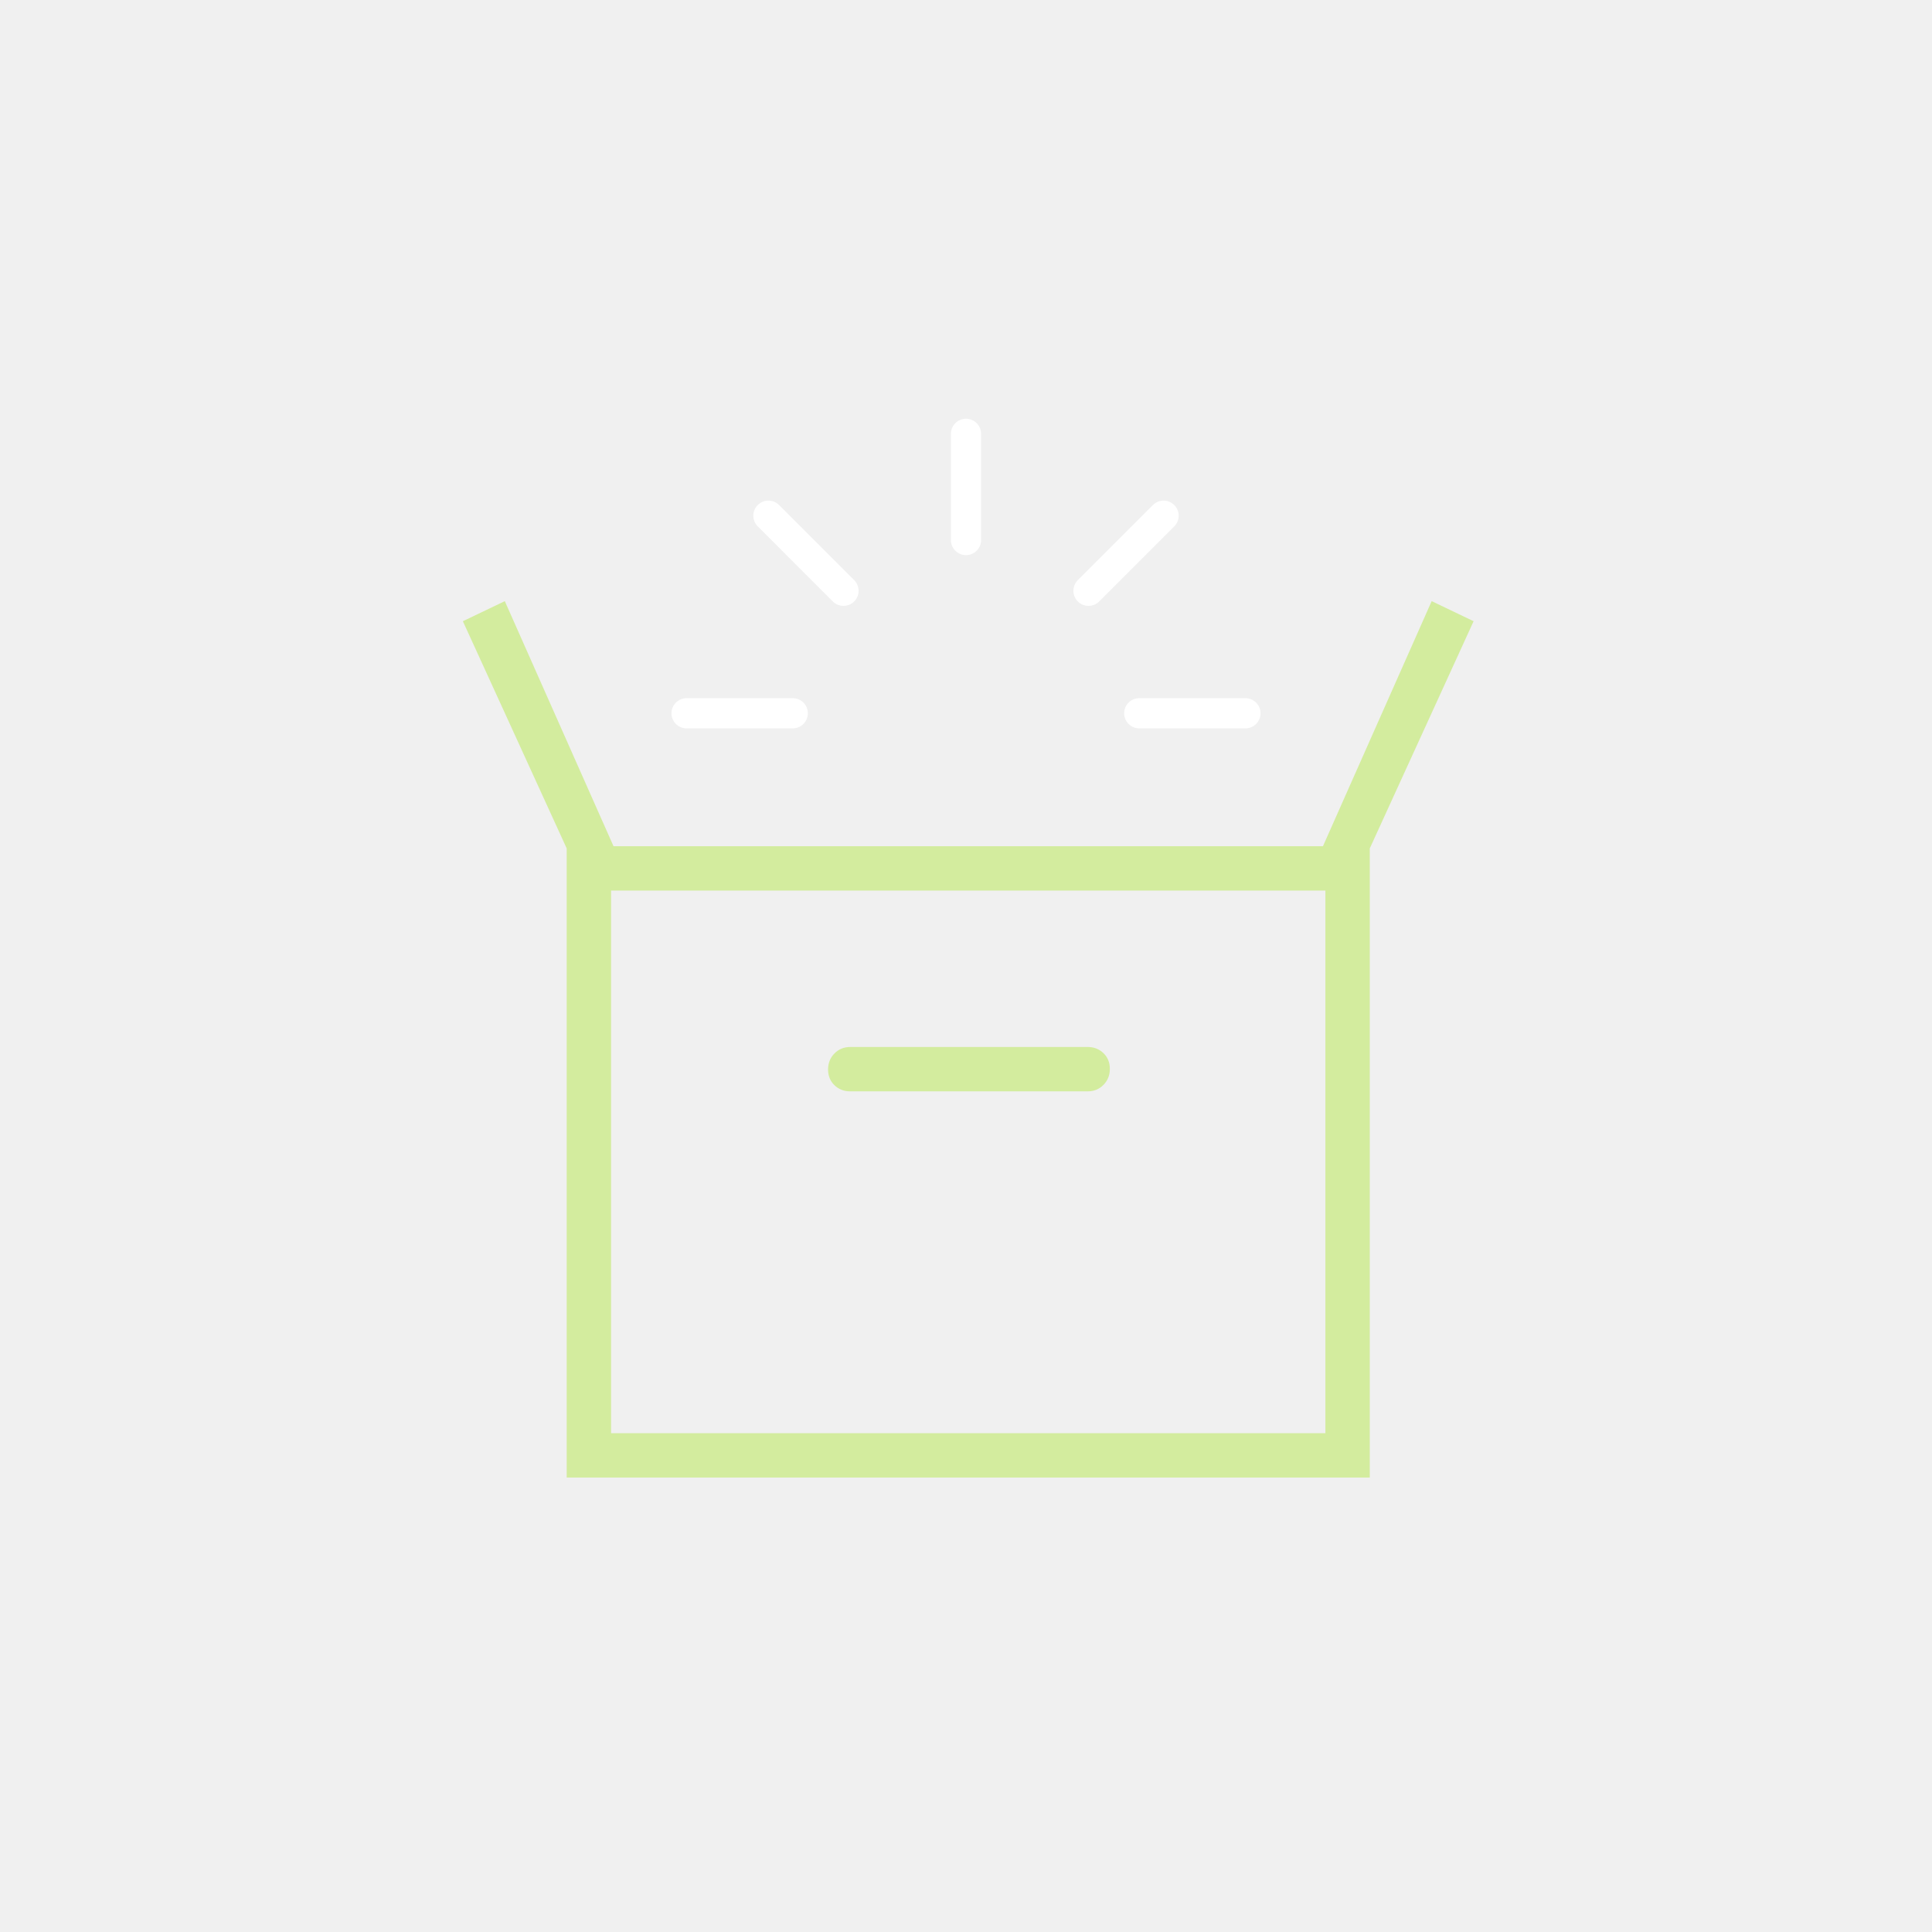
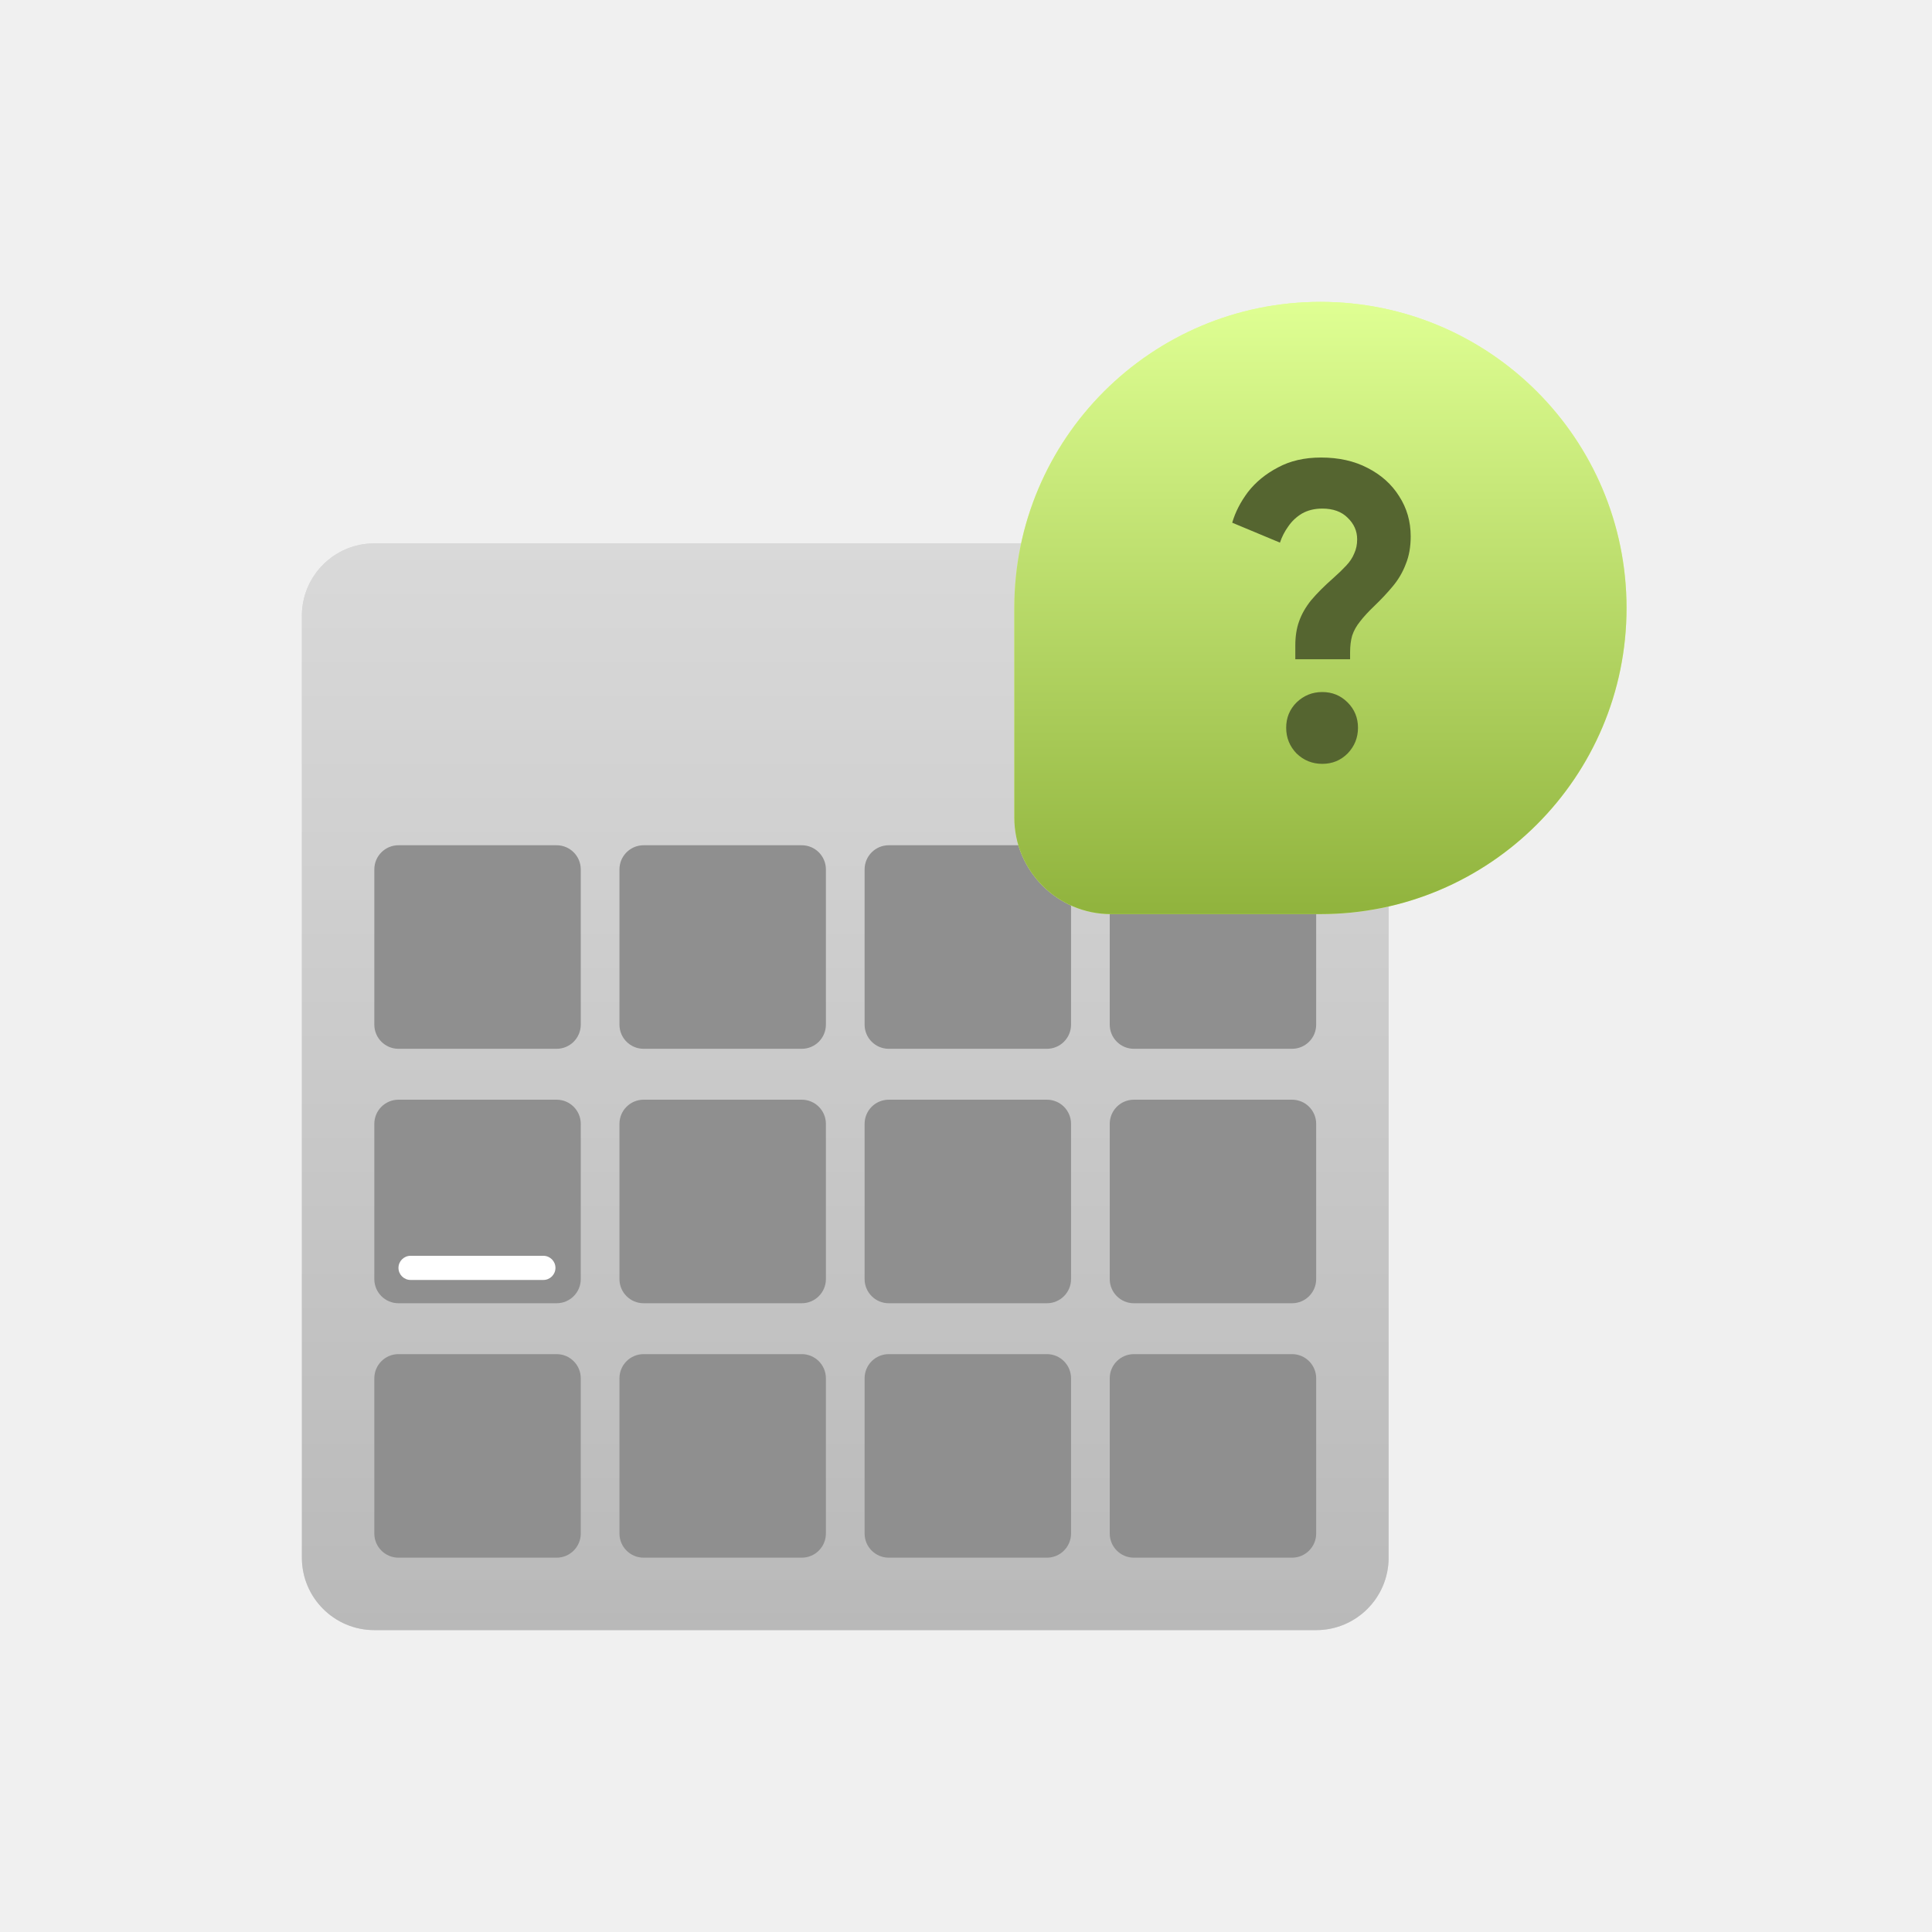
- <svg xmlns="http://www.w3.org/2000/svg" width="256" height="256" viewBox="0 0 256 256" fill="none">
-   <path d="M128 71.557V57.487" stroke="white" stroke-width="4" stroke-linecap="round" />
-   <path d="M111.767 78.281L101.819 68.332" stroke="white" stroke-width="4" stroke-linecap="round" />
-   <path d="M105.044 94.513H90.974" stroke="white" stroke-width="4" stroke-linecap="round" />
-   <path d="M144.232 78.281L154.181 68.332" stroke="white" stroke-width="4" stroke-linecap="round" />
-   <path d="M150.956 94.513H165.026" stroke="white" stroke-width="4" stroke-linecap="round" />
-   <mask id="mask0_600_2" style="mask-type:alpha" maskUnits="userSpaceOnUse" x="36" y="50" width="184" height="184">
-     <rect x="36.549" y="50.549" width="183.451" height="183.451" fill="#D9D9D9" />
-   </mask>
-   <g mask="url(#mask0_600_2)">
-     <path d="M75.091 195.781V112.419L61.332 82.314L66.889 79.654L81.293 112.125H175.299L189.704 79.654L195.261 82.314L181.502 112.419V195.781H75.091ZM112.664 144.611H144.12C144.953 144.611 145.651 144.326 146.214 143.755C146.779 143.183 147.061 142.475 147.061 141.63C147.061 140.786 146.779 140.091 146.214 139.547C145.651 139.003 144.953 138.731 144.12 138.731H112.664C111.831 138.731 111.132 139.017 110.569 139.589C110.005 140.16 109.723 140.868 109.723 141.712C109.723 142.557 110.005 143.251 110.569 143.795C111.132 144.339 111.831 144.611 112.664 144.611ZM80.971 189.901H175.622V118.005H80.971V189.901Z" fill="#D3EC9E" />
-   </g>
+ <svg xmlns="http://www.w3.org/2000/svg" width="160" height="160" viewBox="0 0 160 160" fill="none">
+   <rect x="25" y="45" width="90" height="90" rx="6" fill="#D9D9D9" />
+   <rect x="25" y="45" width="90" height="90" rx="6" fill="url(#paint0_linear_1238_2)" />
+   <rect x="31" y="70" width="17.096" height="16.857" rx="2" fill="#8F8F8F" />
+   <rect x="51.301" y="70" width="17.096" height="16.857" rx="2" fill="#8F8F8F" />
+   <rect x="71.603" y="70" width="17.096" height="16.857" rx="2" fill="#8F8F8F" />
+   <rect x="91.904" y="70" width="17.096" height="16.857" rx="2" fill="#8F8F8F" />
+   <rect x="31" y="91.072" width="17.096" height="16.857" rx="2" fill="#8F8F8F" />
+   <rect x="33" y="104" width="13" height="2" rx="1" fill="white" />
+   <rect x="51.301" y="91.072" width="17.096" height="16.857" rx="2" fill="#8F8F8F" />
+   <rect x="71.603" y="91.072" width="17.096" height="16.857" rx="2" fill="#8F8F8F" />
+   <rect x="91.904" y="91.072" width="17.096" height="16.857" rx="2" fill="#8F8F8F" />
+   <rect x="31" y="112.143" width="17.096" height="16.857" rx="2" fill="#8F8F8F" />
+   <rect x="51.301" y="112.143" width="17.096" height="16.857" rx="2" fill="#8F8F8F" />
+   <rect x="71.603" y="112.143" width="17.096" height="16.857" rx="2" fill="#8F8F8F" />
+   <rect x="91.904" y="112.143" width="17.096" height="16.857" rx="2" fill="#8F8F8F" />
+   <path d="M84 50.352C84 36.35 95.35 25 109.352 25V25C123.353 25 134.703 36.35 134.703 50.352V50.352C134.703 64.353 123.353 75.703 109.352 75.703H92C87.582 75.703 84 72.121 84 67.703V50.352Z" fill="#DFFF93" />
+   <path d="M84 50.352C84 36.35 95.35 25 109.352 25V25C123.353 25 134.703 36.35 134.703 50.352V50.352C134.703 64.353 123.353 75.703 109.352 75.703H92C87.582 75.703 84 72.121 84 67.703V50.352Z" fill="url(#paint1_linear_1238_2)" />
+   <path d="M107.272 54.597V53.462C107.272 52.706 107.375 52.042 107.581 51.469C107.788 50.873 108.12 50.288 108.578 49.716C109.059 49.143 109.678 48.524 110.434 47.859C110.847 47.493 111.202 47.149 111.5 46.828C111.798 46.507 112.016 46.175 112.153 45.831C112.314 45.487 112.394 45.098 112.394 44.663C112.394 43.975 112.13 43.379 111.603 42.875C111.099 42.371 110.4 42.119 109.506 42.119C108.865 42.119 108.303 42.256 107.822 42.531C107.364 42.806 106.985 43.161 106.688 43.597C106.39 44.009 106.16 44.456 106 44.938L102.047 43.288C102.299 42.417 102.734 41.569 103.353 40.744C103.995 39.919 104.82 39.243 105.828 38.716C106.836 38.166 108.028 37.891 109.403 37.891C110.87 37.891 112.153 38.177 113.253 38.75C114.376 39.323 115.247 40.102 115.866 41.087C116.507 42.073 116.828 43.184 116.828 44.422C116.828 45.293 116.691 46.06 116.416 46.725C116.164 47.39 115.808 47.997 115.35 48.547C114.892 49.097 114.388 49.635 113.838 50.163C113.333 50.644 112.932 51.079 112.634 51.469C112.336 51.835 112.119 52.225 111.981 52.638C111.867 53.027 111.809 53.497 111.809 54.047V54.597H107.272ZM109.506 63.259C108.681 63.259 107.971 62.973 107.375 62.4C106.802 61.804 106.516 61.094 106.516 60.269C106.516 59.444 106.802 58.745 107.375 58.172C107.971 57.599 108.681 57.312 109.506 57.312C110.331 57.312 111.03 57.599 111.603 58.172C112.176 58.745 112.463 59.444 112.463 60.269C112.463 61.094 112.176 61.804 111.603 62.4C111.03 62.973 110.331 63.259 109.506 63.259Z" fill="#556530" />
+   <defs>
+     <linearGradient id="paint0_linear_1238_2" x1="70" y1="45" x2="70" y2="135" gradientUnits="userSpaceOnUse">
+       <stop stop-color="#D9D9D9" />
+       <stop offset="1" stop-color="#B9B9B9" />
+     </linearGradient>
+     <linearGradient id="paint1_linear_1238_2" x1="109.352" y1="25" x2="109.352" y2="75.703" gradientUnits="userSpaceOnUse">
+       <stop stop-color="#DFFF93" />
+       <stop offset="1" stop-color="#90B33D" />
+     </linearGradient>
+   </defs>
</svg>
